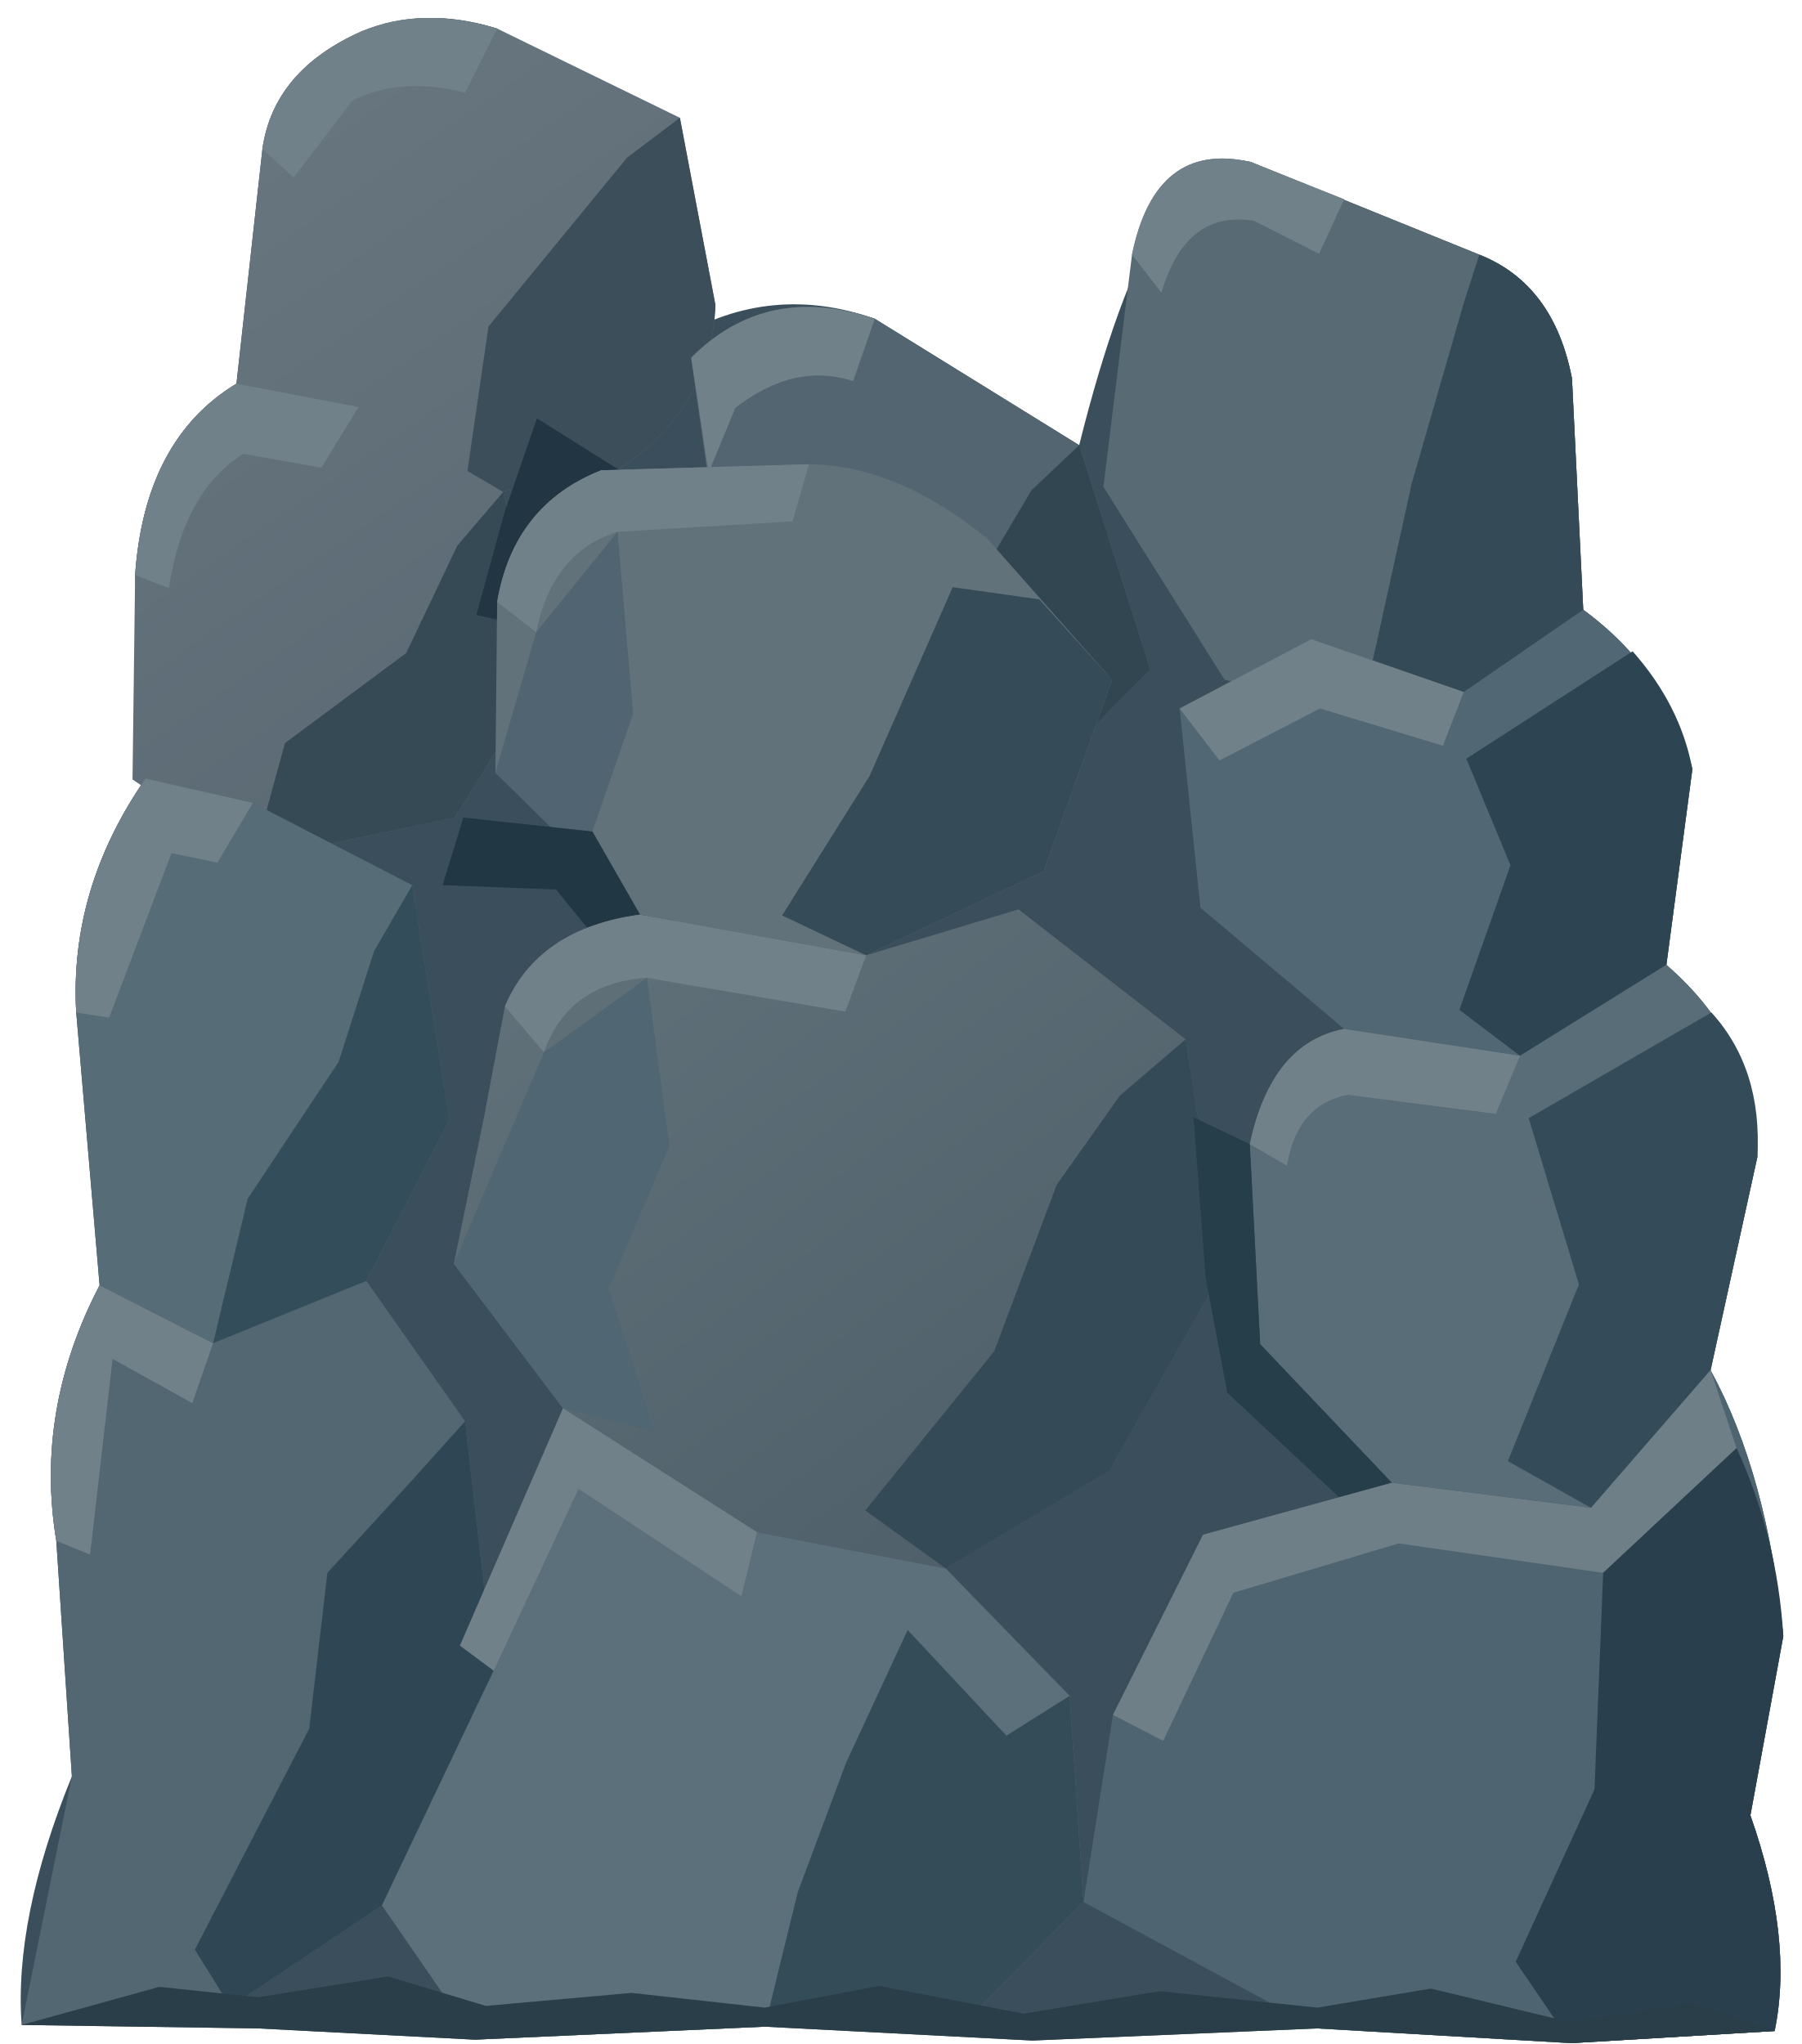
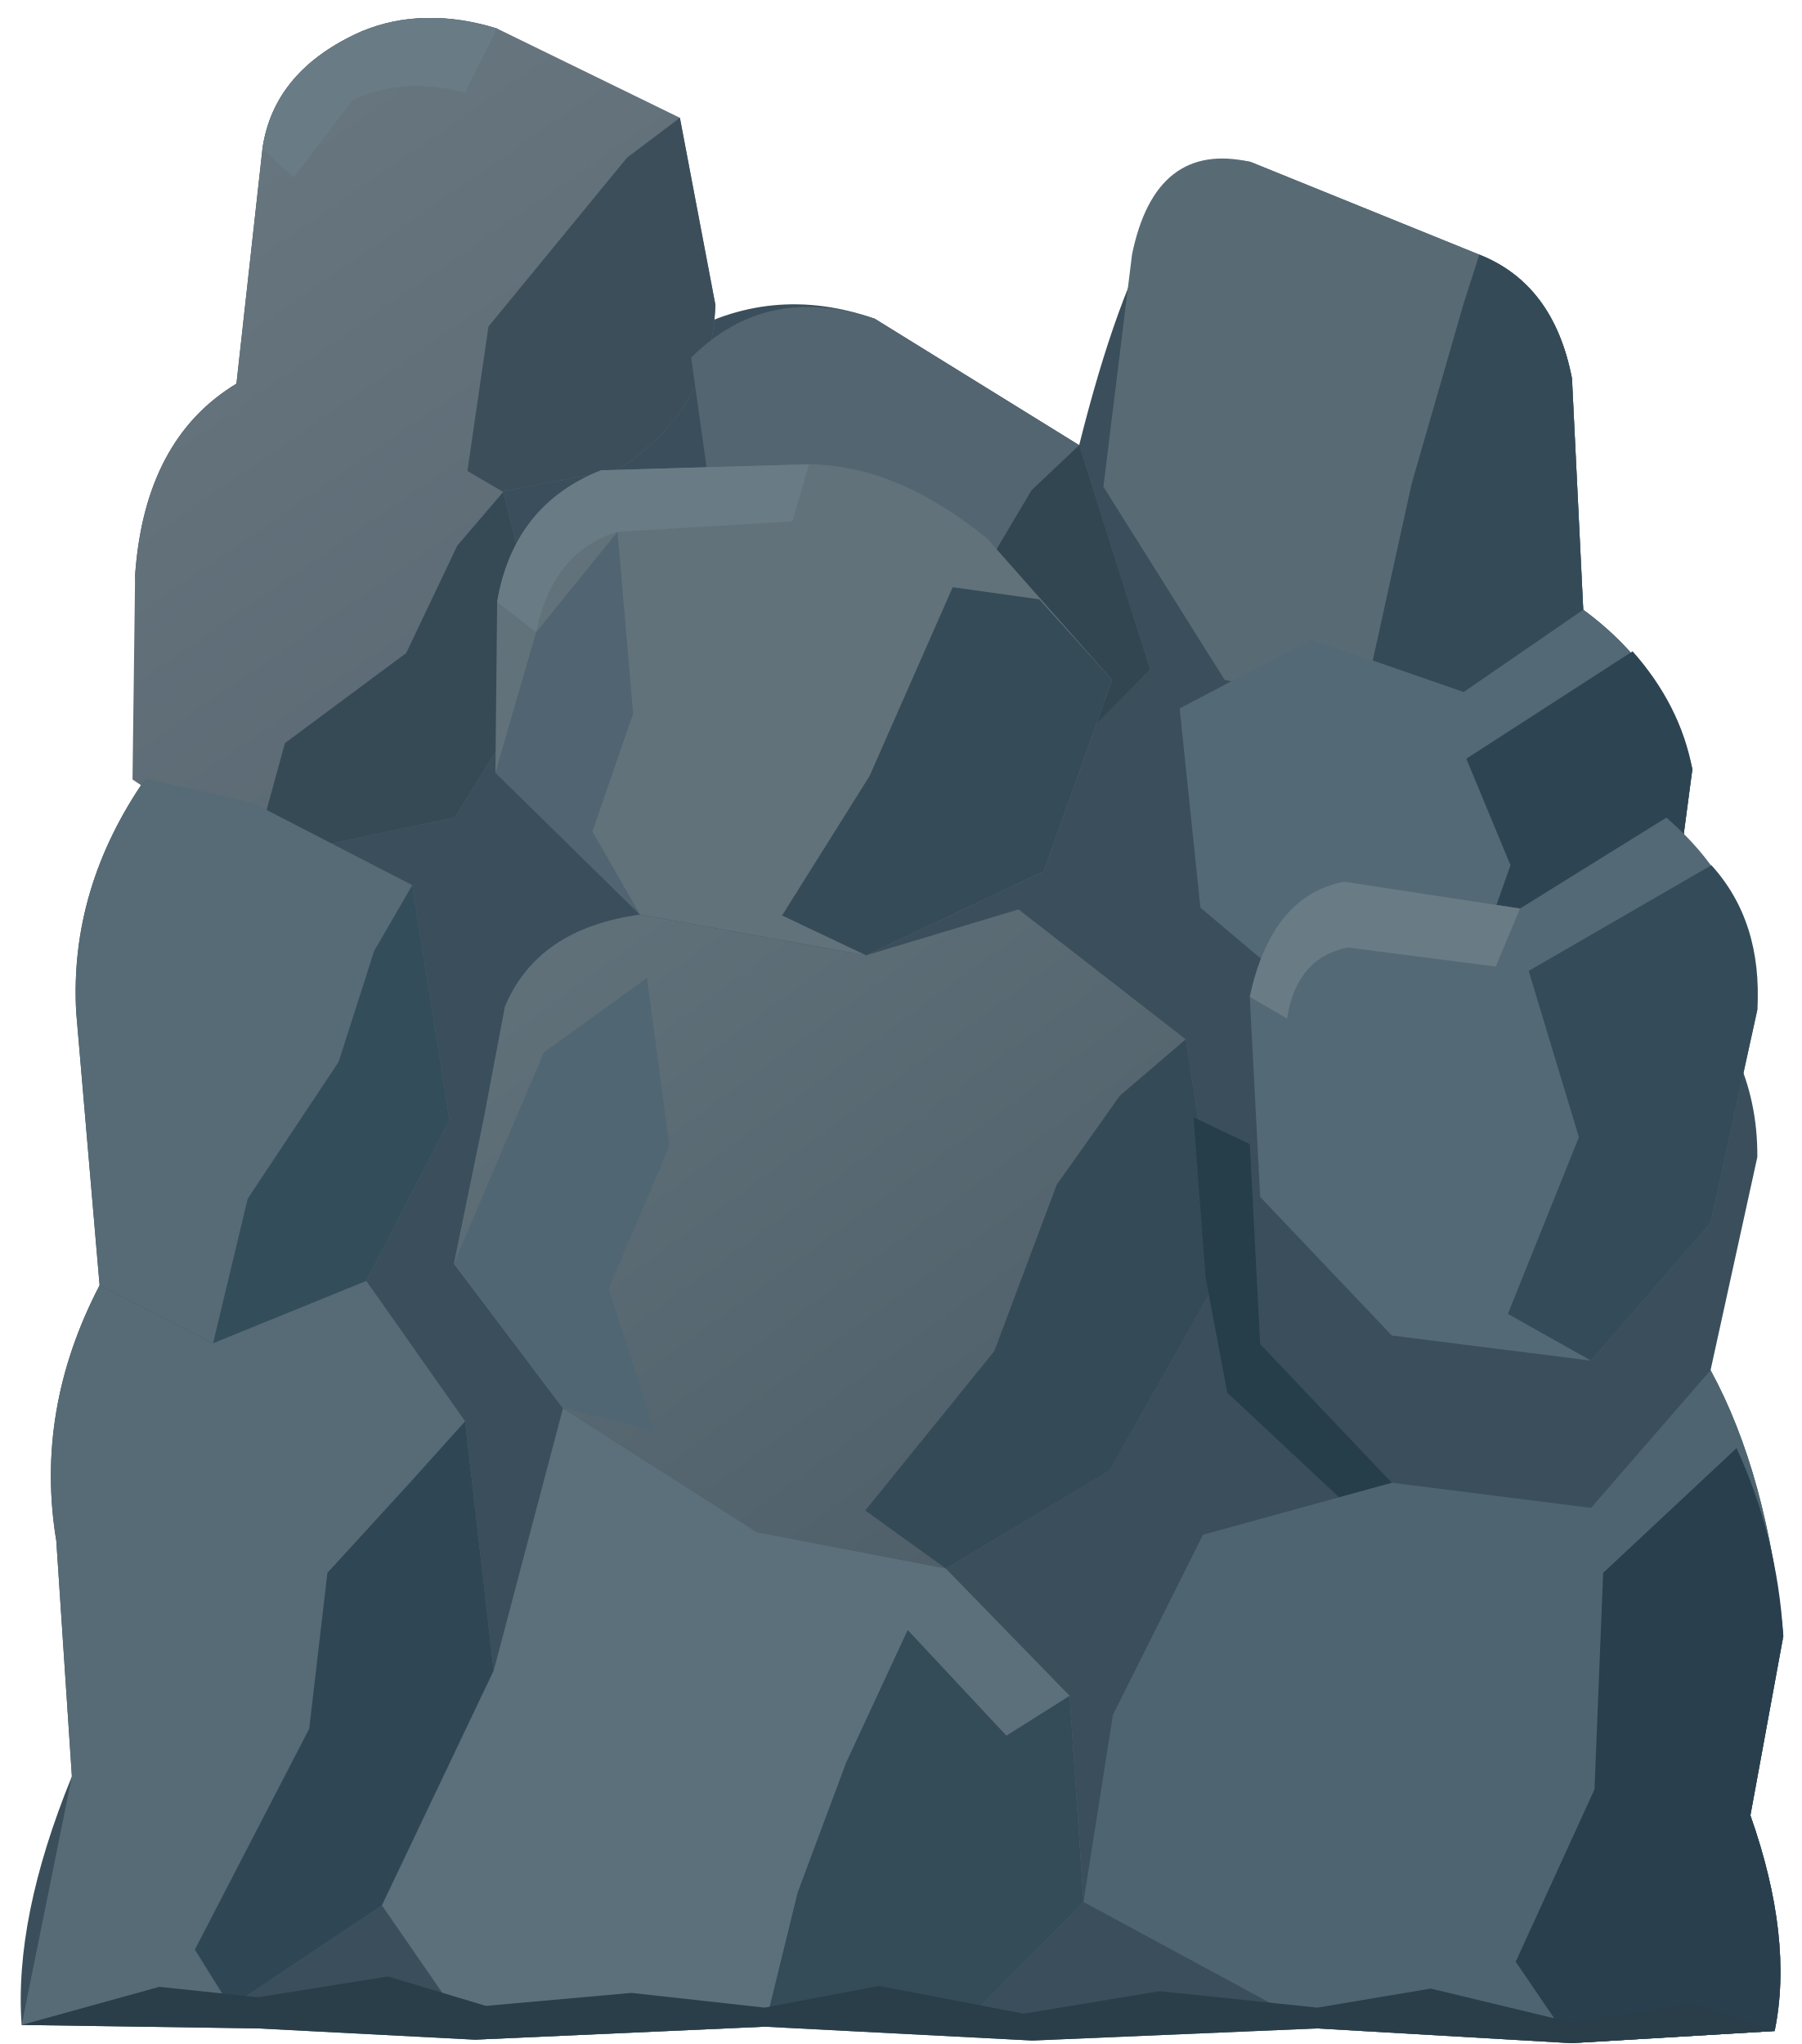
<svg xmlns="http://www.w3.org/2000/svg" viewBox="-1040 -2330 2080 2360">
  <defs>
    <linearGradient id="front" x1="-870" y1="-2220" x2="640" y2="-30" gradientUnits="userSpaceOnUse">
      <stop offset="0" stop-color="#697780" />
      <stop offset="1" stop-color="#3c4e59" />
    </linearGradient>
    <linearGradient id="near" x1="-400" y1="-1330" x2="530" y2="-60" gradientUnits="userSpaceOnUse">
      <stop offset="0" stop-color="#62727b" />
      <stop offset="1" stop-color="#42535e" />
    </linearGradient>
  </defs>
  <path fill="#3a4f5b" d="M-1015 8Q-1024-115-957-279L-975-551Q-1000-702-925-846L-952-1161Q-960-1304-872-1431L-884-1666Q-873-1823-767-1887L-737-2158Q-724-2249-622-2294Q-548-2323-466-2297L-258-1940Q-150-2004-30-1962L206-1816Q294-2168 404-2143L668-2036Q754-2002 775-1893L788-1626Q885-1555 914-1442L884-1216Q990-1124 989-994L935-748Q1001-627 1019-441L981-234Q1031-92 1009 15L774 29L481 12L152 26L-157 10L-492 25L-742 12Z" />
  <g id="summit-west">
    <path fill="url(#front)" d="M-767-1887L-737-2158Q-724-2249-622-2294Q-553-2323-466-2297L-255-2194L-214-1978Q-218-1859-326-1788L-505-1754L-678-1817Z" />
-     <path fill="#71818a" d="M-737-2158Q-724-2249-622-2294Q-553-2323-466-2297L-503-2223Q-576-2242-633-2214L-701-2125Z" />
+     <path fill="#697b84" d="M-737-2158Q-724-2249-622-2294Q-553-2323-466-2297L-503-2223Q-576-2242-633-2214L-701-2125Z" />
    <path fill="#3c4e5a" d="M-255-2194L-214-1978Q-218-1859-326-1788L-505-1754L-476-1953L-316-2148Z" />
  </g>
  <g id="summit-rear-shoulder" transform="translate(0 260)">
    <path fill="#536570" d="M-242-2177Q-155-2264-30-2222L206-2076L288-1817L159-1686L-90-1713L-291-1852L-214-1978Z" />
-     <path fill="#71818a" d="M-242-2177Q-155-2264-30-2222L-55-2150Q-123-2172-191-2119L-222-2044Z" />
    <path fill="#324652" d="M206-2076L288-1817L159-1686L32-1720L81-1906L151-2024Z" />
  </g>
  <g id="east-crown">
    <path fill="#586b75" d="M267-2036Q294-2168 404-2143L668-2036Q754-2002 775-1893L788-1626L630-1491L374-1545L234-1768Z" />
-     <path fill="#71818a" d="M267-2036Q294-2168 404-2143L512-2100L483-2037L408-2075Q329-2088 301-1992Z" />
    <path fill="#344b57" d="M668-2036Q754-2002 775-1893L788-1626L630-1491L540-1545L590-1772L650-1980Z" />
  </g>
  <g id="western-broken-shoulder">
    <path fill="url(#front)" d="M-884-1666Q-873-1823-767-1887L-626-1860L-459-1762L-408-1558L-515-1386L-748-1337L-887-1430Z" />
-     <path fill="#71818a" d="M-884-1666Q-873-1823-767-1887L-626-1860L-669-1790L-759-1806Q-828-1763-845-1651Z" />
    <path fill="#364a56" d="M-459-1762L-408-1558L-515-1386L-748-1337L-711-1472L-571-1576L-512-1700Z" />
  </g>
-   <path fill="#213542" d="M-420-1847L-326-1788L-207-1763L-231-1692L-363-1714L-438-1608L-490-1620L-457-1740Z" />
  <g id="central-upper-outcrop">
    <path fill="#61727b" d="M-466-1635Q-447-1747-346-1787L-106-1794Q-4-1793 100-1708L244-1545L165-1324L-40-1227L-301-1274L-468-1438Z" />
-     <path fill="#71818a" d="M-466-1635Q-447-1747-346-1787L-106-1794L-125-1728L-327-1716Q-402-1693-421-1600Z" />
+     <path fill="#697b84" d="M-466-1635Q-447-1747-346-1787L-106-1794L-125-1728L-327-1716Q-402-1693-421-1600Z" />
    <path fill="#354b57" d="M160-1638L244-1545L165-1324L-40-1227L-137-1273L-36-1434L60-1652Z" />
    <path fill="#506571" d="M-421-1600L-327-1716L-309-1506L-356-1370L-301-1274L-468-1438Z" />
  </g>
  <g id="eastern-long-shoulder">
-     <path fill="#516773" d="M322-1512L474-1592L650-1531L788-1626Q885-1555 914-1442L884-1216L715-1111L512-1142L346-1282Z" />
-     <path fill="#71818a" d="M322-1512L474-1592L650-1531L626-1469L484-1512L368-1452Z" />
+     <path fill="#536975" d="M322-1512L474-1592L650-1531L788-1626Q885-1555 914-1442L884-1216L715-1111L512-1142L346-1282Z" />
    <path fill="#2d4552" d="M845-1578Q900-1516 914-1442L884-1216L715-1111L645-1164L704-1331L653-1454Z" />
  </g>
  <g id="western-lower-ridge">
-     <path fill="#566c76" d="M-952-1161Q-960-1304-872-1431L-748-1403L-564-1308L-521-1037L-617-851L-794-779L-925-846Z" />
-     <path fill="#71818a" d="M-952-1161Q-960-1304-872-1431L-748-1403L-789-1334L-842-1345L-914-1155Z" />
+     <path fill="#566b75" d="M-952-1161Q-960-1304-872-1431L-748-1403L-564-1308L-521-1037L-617-851L-794-779L-925-846Z" />
    <path fill="#344d5a" d="M-564-1308L-521-1037L-617-851L-794-779L-754-946L-649-1104L-608-1232Z" />
  </g>
-   <path fill="#213744" d="M-505-1386L-356-1370L-301-1274L-149-1245L-181-1196L-320-1207L-398-1303L-529-1308Z" />
  <g id="broad-central-fold">
    <path fill="url(#near)" d="M-482-1036L-457-1168Q-419-1258-301-1274L-40-1227L136-1280L329-1130L371-862L241-632L52-519L-166-561L-390-704L-516-871Z" />
-     <path fill="#71818a" d="M-457-1168Q-419-1258-301-1274L-40-1227L-64-1162L-293-1201Q-384-1195-412-1115Z" />
    <path fill="#344b57" d="M253-1065L329-1130L371-862L241-632L52-519L-41-586L108-770L180-962Z" />
    <path fill="#506773" d="M-412-1115L-293-1201L-267-1007L-337-842L-284-677L-390-704L-516-871Z" />
  </g>
-   <g id="east-front-boss">
-     <path fill="#586d78" d="M403-1009Q428-1126 512-1142L715-1111L884-1216Q990-1124 989-994L935-748L797-589L567-618L415-778Z" />
-     <path fill="#71818a" d="M403-1009Q428-1126 512-1142L715-1111L687-1044L516-1066Q457-1054 446-984Z" />
+   <g id="east-front-boss" transform="translate(0 -170)">
+     <path fill="#536975" d="M403-1009Q428-1126 512-1142L715-1111L884-1216Q990-1124 989-994L935-748L797-589L567-618L415-778Z" />
+     <path fill="#697b84" d="M403-1009Q428-1126 512-1142L715-1111L687-1044L516-1066Q457-1054 446-984Z" />
    <path fill="#344b59" d="M936-1161Q995-1096 989-994L935-748L797-589L701-643L783-847L725-1039Z" />
  </g>
  <path fill="#263e4a" d="M338-1040L403-1009L415-778L567-618L547-563L377-722L352-855Z" />
  <g id="west-foot-buttress">
-     <path fill="#526772" d="M-975-551Q-1000-702-925-846L-794-779L-617-851L-503-689L-470-401L-599-130L-774-13L-1015 8L-957-279Z" />
-     <path fill="#71818a" d="M-975-551Q-1000-702-925-846L-794-779L-818-710L-910-761L-936-535Z" />
+     <path fill="#566b75" d="M-975-551Q-1000-702-925-846L-794-779L-617-851L-503-689L-470-401L-599-130L-774-13L-1015 8L-957-279Z" />
    <path fill="#2f4755" d="M-503-689L-470-401L-599-130L-774-13L-815-79L-683-334L-662-514L-565-620Z" />
  </g>
  <g id="central-foot">
    <path fill="#5c707b" d="M-390-704L-166-561L52-519L195-372L211-134L67 12L-157 10L-492 25L-599-130L-470-401Z" />
-     <path fill="#71818a" d="M-390-704L-166-561L-184-487L-372-611L-470-401L-509-430Z" />
    <path fill="#344b58" d="M195-372L211-134L67 12L-157 10L-119-145L-63-295L8-448L122-326Z" />
  </g>
  <g id="east-toe">
    <path fill="#4e6571" d="M349-558L567-618L797-589L935-748Q1001-627 1019-441L981-234Q1031-92 1009 15L774 29L481 12L211-134L245-350Z" />
-     <path fill="#6e7f88" d="M349-558L567-618L797-589L935-748L965-658L811-514L575-548L384-491L303-320L245-350Z" />
    <path fill="#293f4d" d="M965-658Q1012-556 1019-441L981-234Q1031-92 1009 15L774 29L710-65L801-264L811-514Z" />
  </g>
  <path fill="#293e48" d="M-1015 8L-856-36L-742-24L-592-48L-479-14L-311-29L-157-12L-25-37L142-5L299-31L481-12L612-34L774 5L913-17L1009 15L774 29L481 12L152 26L-157 10L-492 25L-742 12Z" />
</svg>
